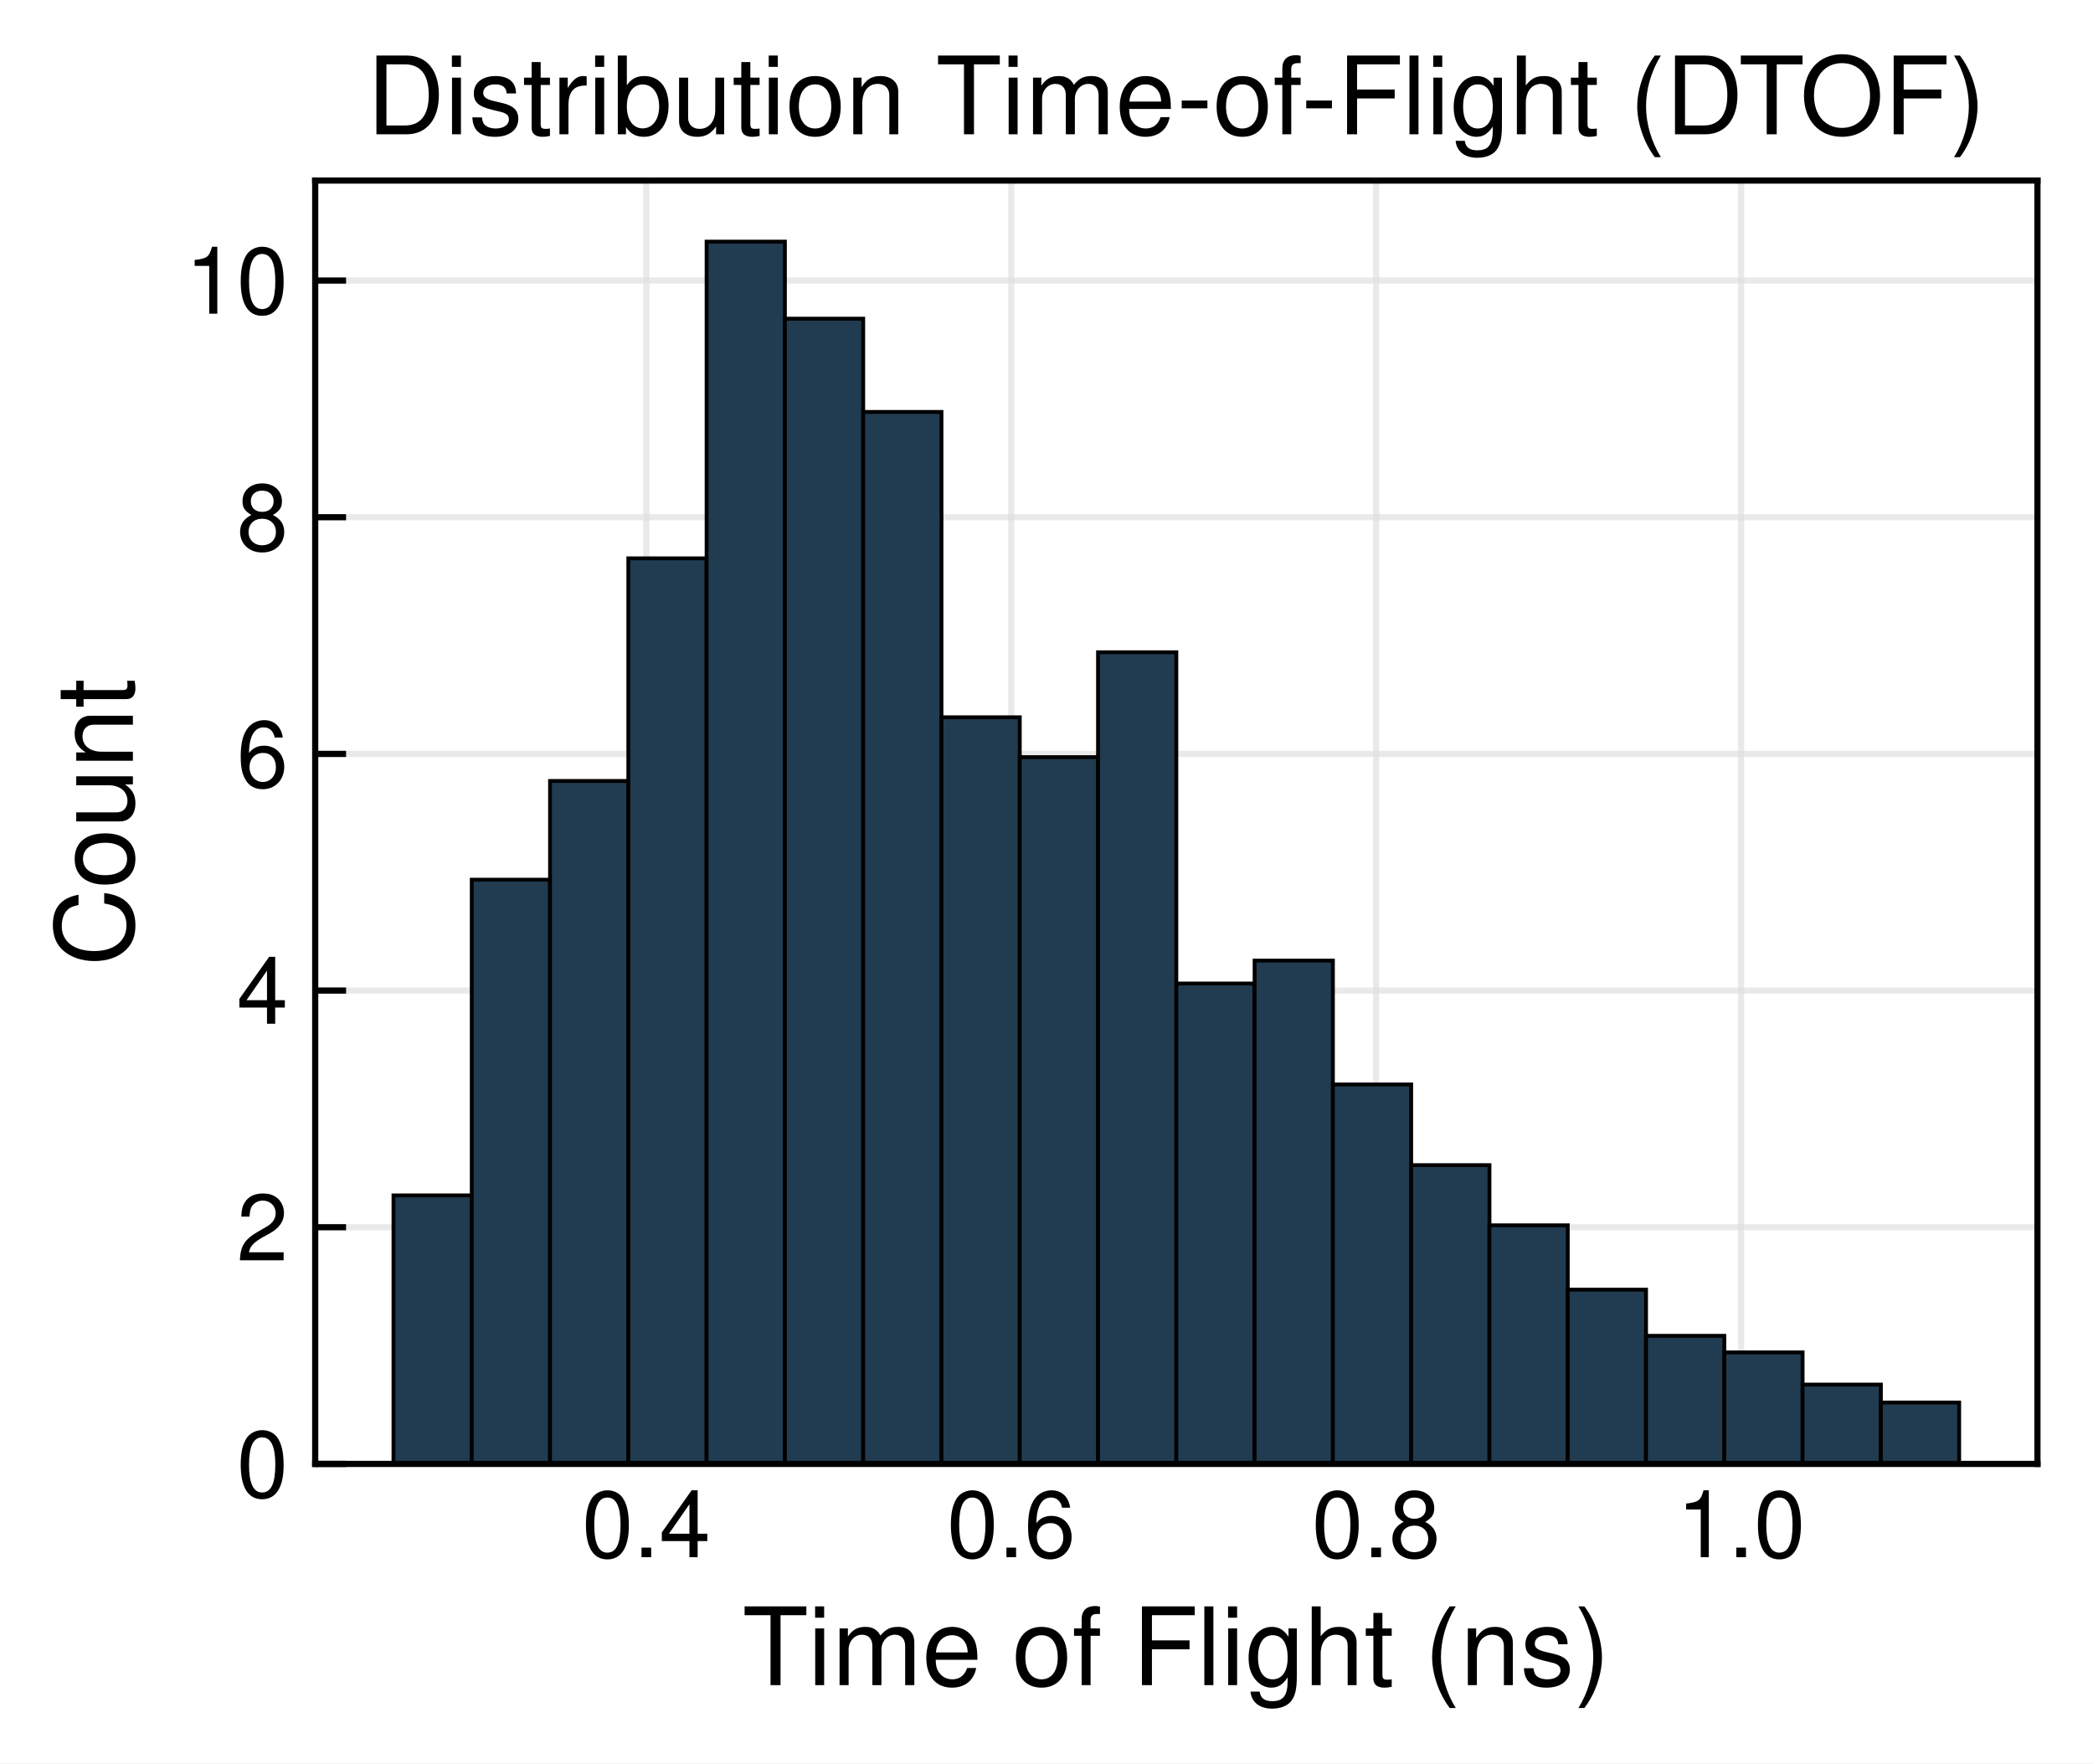
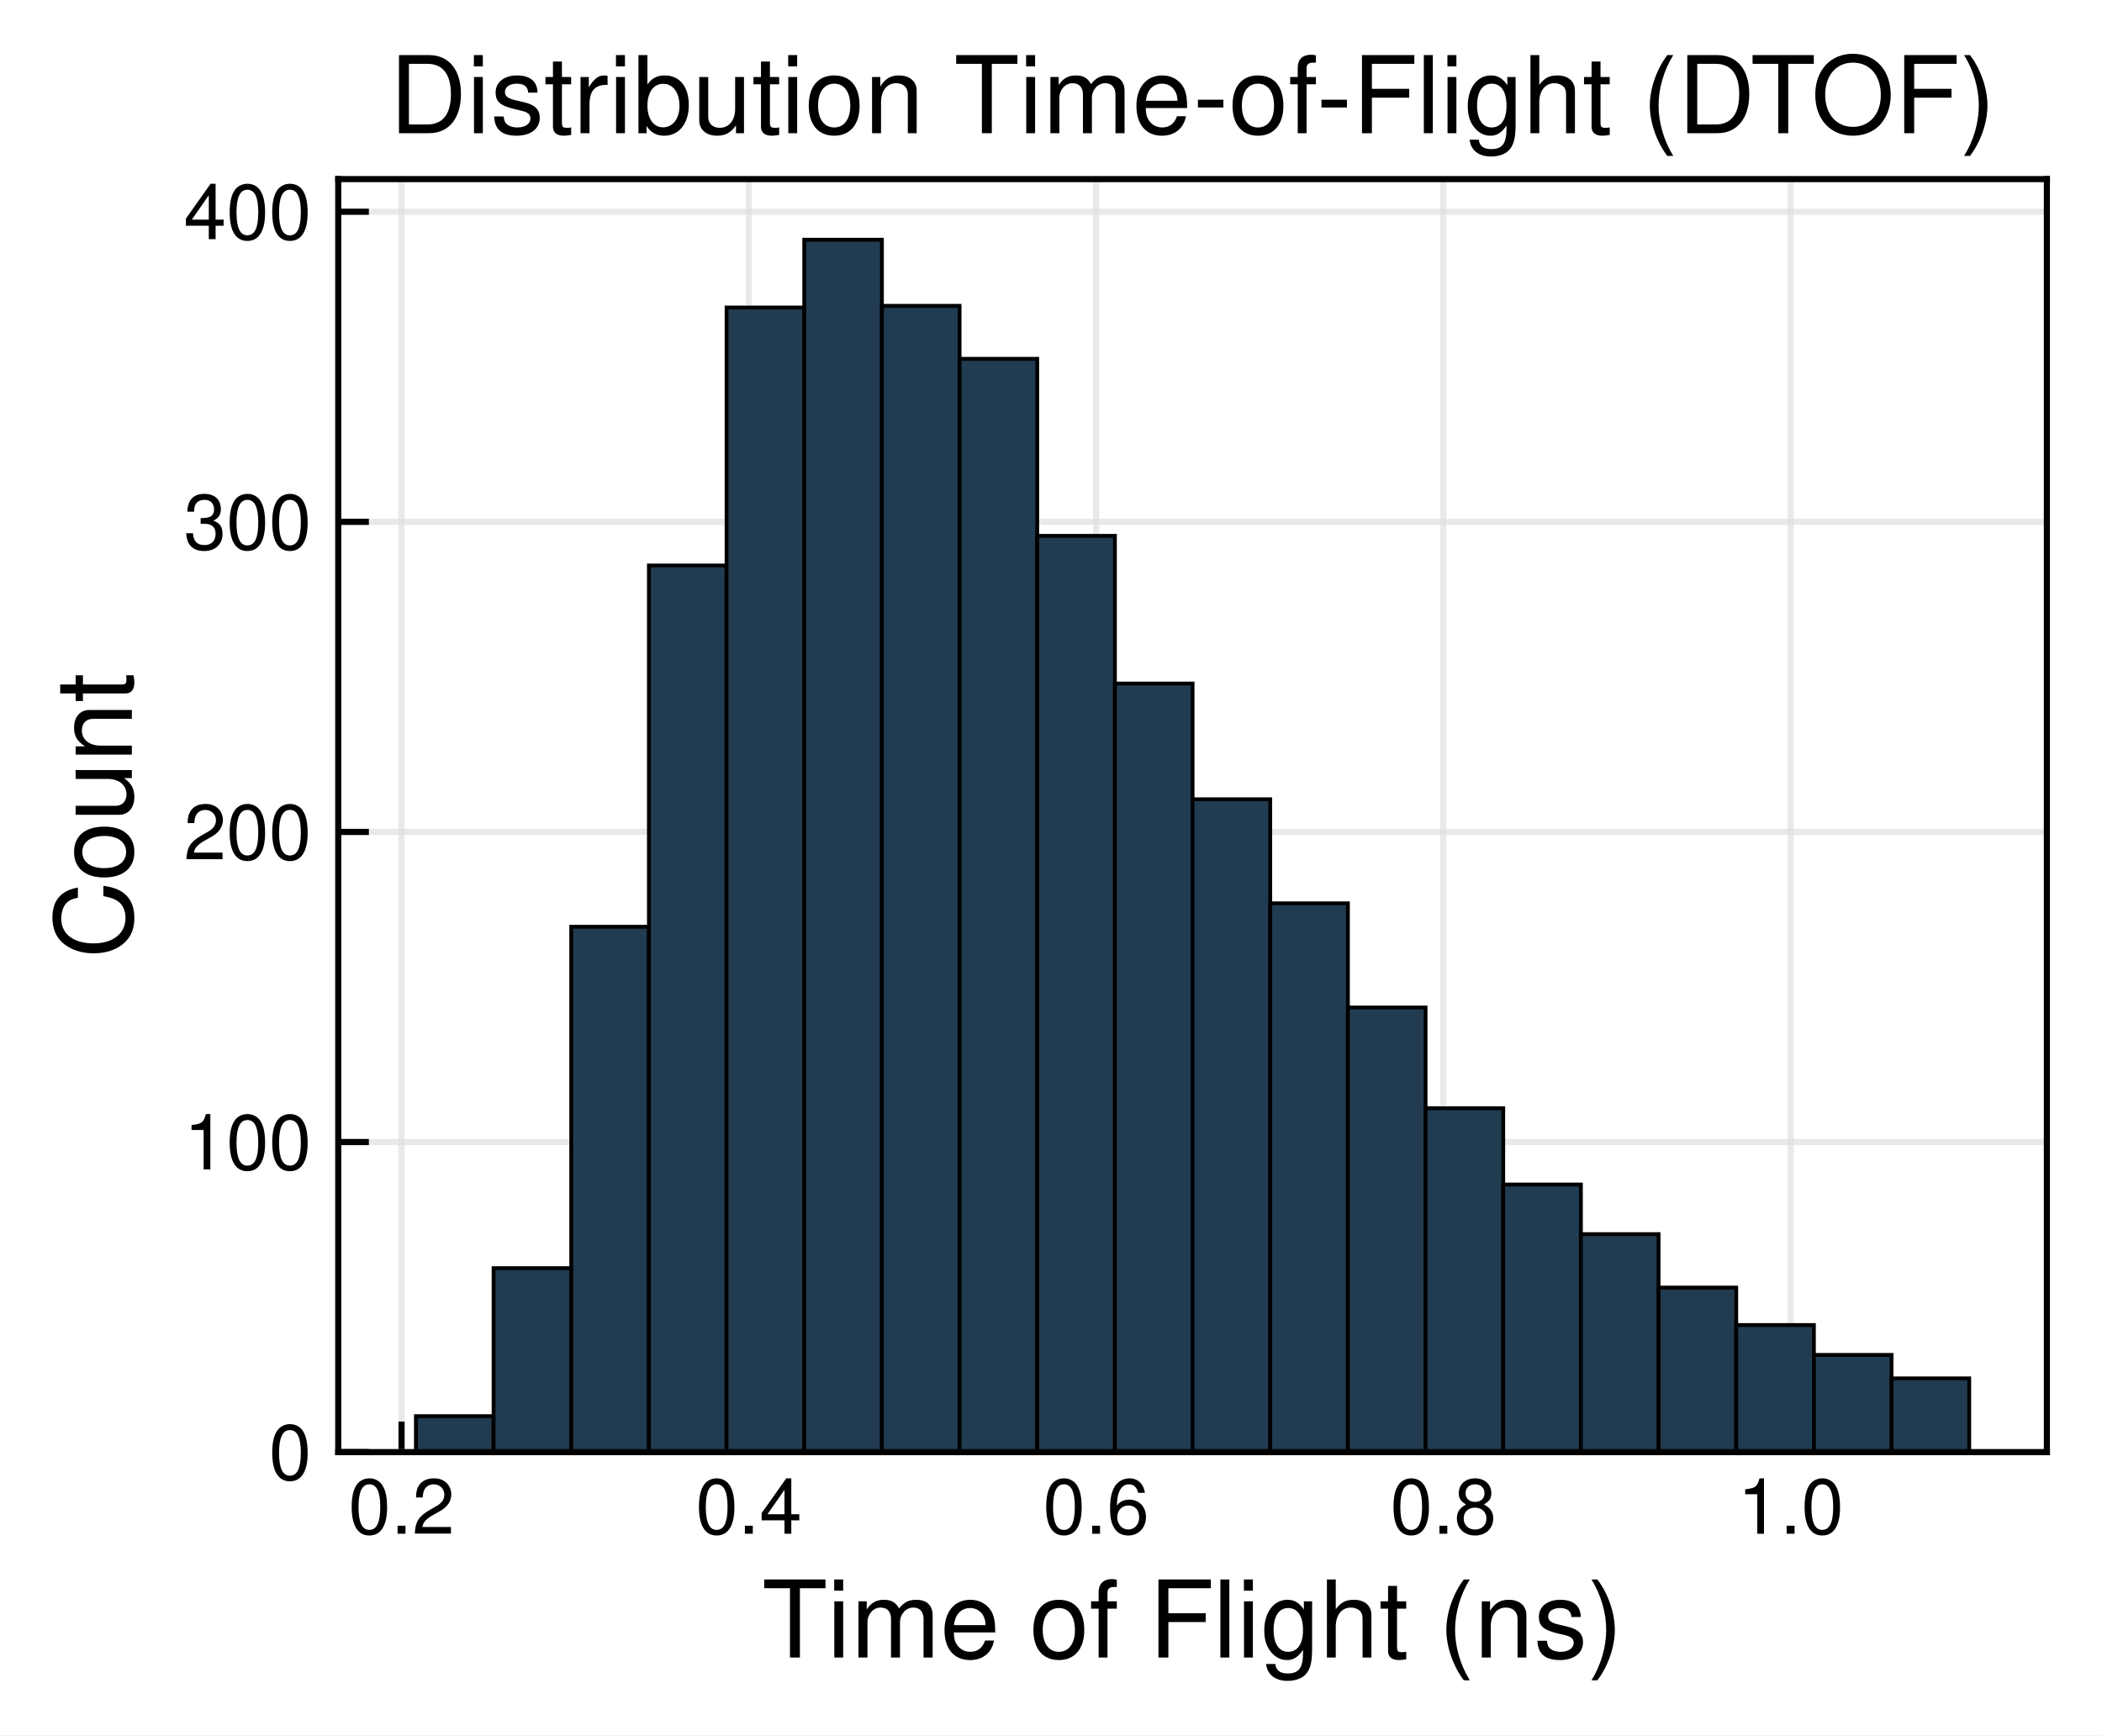
- <svg xmlns="http://www.w3.org/2000/svg" xmlns:xlink="http://www.w3.org/1999/xlink" width="271.25pt" height="228.533pt" viewBox="0 0 271.25 228.533" version="1.1">
+ <svg xmlns="http://www.w3.org/2000/svg" xmlns:xlink="http://www.w3.org/1999/xlink" width="274.586pt" height="226.704pt" viewBox="0 0 274.586 226.704" version="1.1">
  <defs>
    <style type="text/css">*{stroke-linejoin: round; stroke-linecap: butt}</style>
  </defs>
  <g id="figure_1">
    <g id="patch_1">
-       <path d="M 0 228.533  L 271.25 228.533  L 271.25 -0  L 0 -0  z " style="fill: #ffffff" />
+       <path d="M 0 226.704  L 274.586 226.704  L 274.586 0  L 0 0  z " style="fill: #ffffff" />
    </g>
    <g id="axes_1">
      <g id="patch_2">
-         <path d="M 40.85 189.72  L 264.05 189.72  L 264.05 23.4  L 40.85 23.4  z " style="fill: #ffffff" />
+         <path d="M 44.186 189.72  L 267.386 189.72  L 267.386 23.4  L 44.186 23.4  z " style="fill: #ffffff" />
      </g>
      <g id="matplotlib.axis_1">
        <g id="xtick_1">
          <g id="line2d_1">
-             <path d="M 83.762 189.72  L 83.762 23.4  " clip-path="url(#p02d83af832)" style="fill: none; stroke: #e0e0e0; stroke-opacity: 0.7; stroke-width: 0.8; stroke-linecap: square" />
+             <path d="M 52.454 189.72  L 52.454 23.4  " clip-path="url(#p79d512af93)" style="fill: none; stroke: #e0e0e0; stroke-opacity: 0.7; stroke-width: 0.8; stroke-linecap: square" />
          </g>
          <g id="line2d_2">
            <defs>
-               <path id="mf2703febbb" d="M 0 0  L 0 -4  " style="stroke: #000000; stroke-width: 0.8" />
+               <path id="mf3228d26b1" d="M 0 0  L 0 -4  " style="stroke: #000000; stroke-width: 0.8" />
            </defs>
            <g>
-               <use xlink:href="#mf2703febbb" x="83.762" y="189.72" style="stroke: #000000; stroke-width: 0.8" />
+               <use xlink:href="#mf3228d26b1" x="52.454" y="189.72" style="stroke: #000000; stroke-width: 0.8" />
            </g>
          </g>
          <g id="text_1">
-             <text style="font-size: 12px; font-family: 'Helvetica', 'Arial', sans-serif; text-anchor: middle" x="83.762" y="201.81" transform="rotate(-0 83.76231 201.8097)">0.4</text>
+             <text style="font-size: 10px; font-family: 'Helvetica', 'Arial', sans-serif; text-anchor: middle" x="52.454" y="200.378" transform="rotate(-0 52.45431 200.3781)">0.2</text>
          </g>
        </g>
        <g id="xtick_2">
          <g id="line2d_3">
-             <path d="M 131.056 189.72  L 131.056 23.4  " clip-path="url(#p02d83af832)" style="fill: none; stroke: #e0e0e0; stroke-opacity: 0.7; stroke-width: 0.8; stroke-linecap: square" />
+             <path d="M 97.819 189.72  L 97.819 23.4  " clip-path="url(#p79d512af93)" style="fill: none; stroke: #e0e0e0; stroke-opacity: 0.7; stroke-width: 0.8; stroke-linecap: square" />
          </g>
          <g id="line2d_4">
            <g>
-               <use xlink:href="#mf2703febbb" x="131.056" y="189.72" style="stroke: #000000; stroke-width: 0.8" />
+               <use xlink:href="#mf3228d26b1" x="97.819" y="189.72" style="stroke: #000000; stroke-width: 0.8" />
            </g>
          </g>
          <g id="text_2">
-             <text style="font-size: 12px; font-family: 'Helvetica', 'Arial', sans-serif; text-anchor: middle" x="131.056" y="201.81" transform="rotate(-0 131.0557 201.8097)">0.6</text>
+             <text style="font-size: 10px; font-family: 'Helvetica', 'Arial', sans-serif; text-anchor: middle" x="97.819" y="200.378" transform="rotate(-0 97.81867 200.3781)">0.4</text>
          </g>
        </g>
        <g id="xtick_3">
          <g id="line2d_5">
-             <path d="M 178.349 189.72  L 178.349 23.4  " clip-path="url(#p02d83af832)" style="fill: none; stroke: #e0e0e0; stroke-opacity: 0.7; stroke-width: 0.8; stroke-linecap: square" />
+             <path d="M 143.183 189.72  L 143.183 23.4  " clip-path="url(#p79d512af93)" style="fill: none; stroke: #e0e0e0; stroke-opacity: 0.7; stroke-width: 0.8; stroke-linecap: square" />
          </g>
          <g id="line2d_6">
            <g>
-               <use xlink:href="#mf2703febbb" x="178.349" y="189.72" style="stroke: #000000; stroke-width: 0.8" />
+               <use xlink:href="#mf3228d26b1" x="143.183" y="189.72" style="stroke: #000000; stroke-width: 0.8" />
            </g>
          </g>
          <g id="text_3">
-             <text style="font-size: 12px; font-family: 'Helvetica', 'Arial', sans-serif; text-anchor: middle" x="178.349" y="201.81" transform="rotate(-0 178.3492 201.8097)">0.8</text>
+             <text style="font-size: 10px; font-family: 'Helvetica', 'Arial', sans-serif; text-anchor: middle" x="143.183" y="200.378" transform="rotate(-0 143.183 200.3781)">0.6</text>
          </g>
        </g>
        <g id="xtick_4">
          <g id="line2d_7">
-             <path d="M 225.643 189.72  L 225.643 23.4  " clip-path="url(#p02d83af832)" style="fill: none; stroke: #e0e0e0; stroke-opacity: 0.7; stroke-width: 0.8; stroke-linecap: square" />
+             <path d="M 188.547 189.72  L 188.547 23.4  " clip-path="url(#p79d512af93)" style="fill: none; stroke: #e0e0e0; stroke-opacity: 0.7; stroke-width: 0.8; stroke-linecap: square" />
          </g>
          <g id="line2d_8">
            <g>
-               <use xlink:href="#mf2703febbb" x="225.643" y="189.72" style="stroke: #000000; stroke-width: 0.8" />
+               <use xlink:href="#mf3228d26b1" x="188.547" y="189.72" style="stroke: #000000; stroke-width: 0.8" />
            </g>
          </g>
          <g id="text_4">
-             <text style="font-size: 12px; font-family: 'Helvetica', 'Arial', sans-serif; text-anchor: middle" x="225.643" y="201.81" transform="rotate(-0 225.6426 201.8097)">1.0</text>
-           </g>
-         </g>
-         <g id="text_5">
-           <text style="font-size: 14px; font-family: 'Helvetica', 'Arial', sans-serif; text-anchor: middle" x="152.45" y="218.386" transform="rotate(-0 152.4497 218.3862)">Time of Flight (ns)</text>
+             <text style="font-size: 10px; font-family: 'Helvetica', 'Arial', sans-serif; text-anchor: middle" x="188.547" y="200.378" transform="rotate(-0 188.5474 200.3781)">0.8</text>
+           </g>
+         </g>
+         <g id="xtick_5">
+           <g id="line2d_9">
+             <path d="M 233.912 189.72  L 233.912 23.4  " clip-path="url(#p79d512af93)" style="fill: none; stroke: #e0e0e0; stroke-opacity: 0.7; stroke-width: 0.8; stroke-linecap: square" />
+           </g>
+           <g id="line2d_10">
+             <g>
+               <use xlink:href="#mf3228d26b1" x="233.912" y="189.72" style="stroke: #000000; stroke-width: 0.8" />
+             </g>
+           </g>
+           <g id="text_5">
+             <text style="font-size: 10px; font-family: 'Helvetica', 'Arial', sans-serif; text-anchor: middle" x="233.912" y="200.378" transform="rotate(-0 233.9118 200.3781)">1.0</text>
+           </g>
+         </g>
+         <g id="text_6">
+           <text style="font-size: 14px; font-family: 'Helvetica', 'Arial', sans-serif; text-anchor: middle" x="155.786" y="216.557" transform="rotate(-0 155.7862 216.5572)">Time of Flight (ns)</text>
        </g>
      </g>
      <g id="matplotlib.axis_2">
        <g id="ytick_1">
-           <g id="line2d_9">
-             <path d="M 40.85 189.72  L 264.05 189.72  " clip-path="url(#p02d83af832)" style="fill: none; stroke: #e0e0e0; stroke-opacity: 0.7; stroke-width: 0.8; stroke-linecap: square" />
-           </g>
-           <g id="line2d_10">
+           <g id="line2d_11">
+             <path d="M 44.186 189.72  L 267.386 189.72  " clip-path="url(#p79d512af93)" style="fill: none; stroke: #e0e0e0; stroke-opacity: 0.7; stroke-width: 0.8; stroke-linecap: square" />
+           </g>
+           <g id="line2d_12">
            <defs>
-               <path id="m06cb91511c" d="M 0 0  L 4 0  " style="stroke: #000000; stroke-width: 0.8" />
+               <path id="m4b315b413b" d="M 0 0  L 4 0  " style="stroke: #000000; stroke-width: 0.8" />
            </defs>
            <g>
-               <use xlink:href="#m06cb91511c" x="40.85" y="189.72" style="stroke: #000000; stroke-width: 0.8" />
-             </g>
-           </g>
-           <g id="text_6">
-             <text style="font-size: 12px; font-family: 'Helvetica', 'Arial', sans-serif; text-anchor: end" x="37.35" y="194.015" transform="rotate(-0 37.34969 194.015)">0</text>
+               <use xlink:href="#m4b315b413b" x="44.186" y="189.72" style="stroke: #000000; stroke-width: 0.8" />
+             </g>
+           </g>
+           <g id="text_7">
+             <text style="font-size: 10px; font-family: 'Helvetica', 'Arial', sans-serif; text-anchor: end" x="40.686" y="193.299" transform="rotate(-0 40.68625 193.2992)">0</text>
          </g>
        </g>
        <g id="ytick_2">
-           <g id="line2d_11">
-             <path d="M 40.85 159.048  L 264.05 159.048  " clip-path="url(#p02d83af832)" style="fill: none; stroke: #e0e0e0; stroke-opacity: 0.7; stroke-width: 0.8; stroke-linecap: square" />
-           </g>
-           <g id="line2d_12">
-             <g>
-               <use xlink:href="#m06cb91511c" x="40.85" y="159.048" style="stroke: #000000; stroke-width: 0.8" />
-             </g>
-           </g>
-           <g id="text_7">
-             <text style="font-size: 12px; font-family: 'Helvetica', 'Arial', sans-serif; text-anchor: end" x="37.35" y="163.342" transform="rotate(-0 37.34969 163.3423)">2</text>
+           <g id="line2d_13">
+             <path d="M 44.186 149.206  L 267.386 149.206  " clip-path="url(#p79d512af93)" style="fill: none; stroke: #e0e0e0; stroke-opacity: 0.7; stroke-width: 0.8; stroke-linecap: square" />
+           </g>
+           <g id="line2d_14">
+             <g>
+               <use xlink:href="#m4b315b413b" x="44.186" y="149.206" style="stroke: #000000; stroke-width: 0.8" />
+             </g>
+           </g>
+           <g id="text_8">
+             <text style="font-size: 10px; font-family: 'Helvetica', 'Arial', sans-serif; text-anchor: end" x="40.686" y="152.785" transform="rotate(-0 40.68625 152.785)">100</text>
          </g>
        </g>
        <g id="ytick_3">
-           <g id="line2d_13">
-             <path d="M 40.85 128.375  L 264.05 128.375  " clip-path="url(#p02d83af832)" style="fill: none; stroke: #e0e0e0; stroke-opacity: 0.7; stroke-width: 0.8; stroke-linecap: square" />
-           </g>
-           <g id="line2d_14">
-             <g>
-               <use xlink:href="#m06cb91511c" x="40.85" y="128.375" style="stroke: #000000; stroke-width: 0.8" />
-             </g>
-           </g>
-           <g id="text_8">
-             <text style="font-size: 12px; font-family: 'Helvetica', 'Arial', sans-serif; text-anchor: end" x="37.35" y="132.67" transform="rotate(-0 37.34969 132.6696)">4</text>
+           <g id="line2d_15">
+             <path d="M 44.186 108.692  L 267.386 108.692  " clip-path="url(#p79d512af93)" style="fill: none; stroke: #e0e0e0; stroke-opacity: 0.7; stroke-width: 0.8; stroke-linecap: square" />
+           </g>
+           <g id="line2d_16">
+             <g>
+               <use xlink:href="#m4b315b413b" x="44.186" y="108.692" style="stroke: #000000; stroke-width: 0.8" />
+             </g>
+           </g>
+           <g id="text_9">
+             <text style="font-size: 10px; font-family: 'Helvetica', 'Arial', sans-serif; text-anchor: end" x="40.686" y="112.271" transform="rotate(-0 40.68625 112.2708)">200</text>
          </g>
        </g>
        <g id="ytick_4">
-           <g id="line2d_15">
-             <path d="M 40.85 97.702  L 264.05 97.702  " clip-path="url(#p02d83af832)" style="fill: none; stroke: #e0e0e0; stroke-opacity: 0.7; stroke-width: 0.8; stroke-linecap: square" />
-           </g>
-           <g id="line2d_16">
-             <g>
-               <use xlink:href="#m06cb91511c" x="40.85" y="97.702" style="stroke: #000000; stroke-width: 0.8" />
-             </g>
-           </g>
-           <g id="text_9">
-             <text style="font-size: 12px; font-family: 'Helvetica', 'Arial', sans-serif; text-anchor: end" x="37.35" y="101.997" transform="rotate(-0 37.34969 101.9969)">6</text>
+           <g id="line2d_17">
+             <path d="M 44.186 68.178  L 267.386 68.178  " clip-path="url(#p79d512af93)" style="fill: none; stroke: #e0e0e0; stroke-opacity: 0.7; stroke-width: 0.8; stroke-linecap: square" />
+           </g>
+           <g id="line2d_18">
+             <g>
+               <use xlink:href="#m4b315b413b" x="44.186" y="68.178" style="stroke: #000000; stroke-width: 0.8" />
+             </g>
+           </g>
+           <g id="text_10">
+             <text style="font-size: 10px; font-family: 'Helvetica', 'Arial', sans-serif; text-anchor: end" x="40.686" y="71.757" transform="rotate(-0 40.68625 71.75662)">300</text>
          </g>
        </g>
        <g id="ytick_5">
-           <g id="line2d_17">
-             <path d="M 40.85 67.03  L 264.05 67.03  " clip-path="url(#p02d83af832)" style="fill: none; stroke: #e0e0e0; stroke-opacity: 0.7; stroke-width: 0.8; stroke-linecap: square" />
-           </g>
-           <g id="line2d_18">
-             <g>
-               <use xlink:href="#m06cb91511c" x="40.85" y="67.03" style="stroke: #000000; stroke-width: 0.8" />
-             </g>
-           </g>
-           <g id="text_10">
-             <text style="font-size: 12px; font-family: 'Helvetica', 'Arial', sans-serif; text-anchor: end" x="37.35" y="71.324" transform="rotate(-0 37.34969 71.32424)">8</text>
-           </g>
-         </g>
-         <g id="ytick_6">
          <g id="line2d_19">
-             <path d="M 40.85 36.357  L 264.05 36.357  " clip-path="url(#p02d83af832)" style="fill: none; stroke: #e0e0e0; stroke-opacity: 0.7; stroke-width: 0.8; stroke-linecap: square" />
+             <path d="M 44.186 27.664  L 267.386 27.664  " clip-path="url(#p79d512af93)" style="fill: none; stroke: #e0e0e0; stroke-opacity: 0.7; stroke-width: 0.8; stroke-linecap: square" />
          </g>
          <g id="line2d_20">
            <g>
-               <use xlink:href="#m06cb91511c" x="40.85" y="36.357" style="stroke: #000000; stroke-width: 0.8" />
+               <use xlink:href="#m4b315b413b" x="44.186" y="27.664" style="stroke: #000000; stroke-width: 0.8" />
            </g>
          </g>
          <g id="text_11">
-             <text style="font-size: 12px; font-family: 'Helvetica', 'Arial', sans-serif; text-anchor: end" x="37.35" y="40.652" transform="rotate(-0 37.34969 40.65155)">10</text>
+             <text style="font-size: 10px; font-family: 'Helvetica', 'Arial', sans-serif; text-anchor: end" x="40.686" y="31.242" transform="rotate(-0 40.68625 31.24242)">400</text>
          </g>
        </g>
        <g id="text_12">
          <text style="font-size: 14px; font-family: 'Helvetica', 'Arial', sans-serif; text-anchor: middle" x="17.221" y="106.56" transform="rotate(-90 17.22094 106.5603)">Count</text>
        </g>
      </g>
      <g id="patch_3">
-         <path d="M 50.995 189.72  L 61.141 189.72  L 61.141 154.92  L 50.995 154.92  z " clip-path="url(#p02d83af832)" style="fill: #213c51; stroke: #000000; stroke-width: 0.5; stroke-linejoin: miter" />
+         <path d="M 54.332 189.72  L 64.477 189.72  L 64.477 185.023  L 54.332 185.023  z " clip-path="url(#p79d512af93)" style="fill: #213c51; stroke: #000000; stroke-width: 0.5; stroke-linejoin: miter" />
      </g>
      <g id="patch_4">
-         <path d="M 61.141 189.72  L 71.286 189.72  L 71.286 114.01  L 61.141 114.01  z " clip-path="url(#p02d83af832)" style="fill: #213c51; stroke: #000000; stroke-width: 0.5; stroke-linejoin: miter" />
+         <path d="M 64.477 189.72  L 74.623 189.72  L 74.623 165.679  L 64.477 165.679  z " clip-path="url(#p79d512af93)" style="fill: #213c51; stroke: #000000; stroke-width: 0.5; stroke-linejoin: miter" />
      </g>
      <g id="patch_5">
-         <path d="M 71.286 189.72  L 81.432 189.72  L 81.432 101.214  L 71.286 101.214  z " clip-path="url(#p02d83af832)" style="fill: #213c51; stroke: #000000; stroke-width: 0.5; stroke-linejoin: miter" />
+         <path d="M 74.623 189.72  L 84.768 189.72  L 84.768 121.08  L 74.623 121.08  z " clip-path="url(#p79d512af93)" style="fill: #213c51; stroke: #000000; stroke-width: 0.5; stroke-linejoin: miter" />
      </g>
      <g id="patch_6">
-         <path d="M 81.432 189.72  L 91.577 189.72  L 91.577 72.358  L 81.432 72.358  z " clip-path="url(#p02d83af832)" style="fill: #213c51; stroke: #000000; stroke-width: 0.5; stroke-linejoin: miter" />
+         <path d="M 84.768 189.72  L 94.914 189.72  L 94.914 73.884  L 84.768 73.884  z " clip-path="url(#p79d512af93)" style="fill: #213c51; stroke: #000000; stroke-width: 0.5; stroke-linejoin: miter" />
      </g>
      <g id="patch_7">
-         <path d="M 91.577 189.72  L 101.722 189.72  L 101.722 31.32  L 91.577 31.32  z " clip-path="url(#p02d83af832)" style="fill: #213c51; stroke: #000000; stroke-width: 0.5; stroke-linejoin: miter" />
+         <path d="M 94.914 189.72  L 105.059 189.72  L 105.059 40.178  L 94.914 40.178  z " clip-path="url(#p79d512af93)" style="fill: #213c51; stroke: #000000; stroke-width: 0.5; stroke-linejoin: miter" />
      </g>
      <g id="patch_8">
-         <path d="M 101.722 189.72  L 111.868 189.72  L 111.868 41.302  L 101.722 41.302  z " clip-path="url(#p02d83af832)" style="fill: #213c51; stroke: #000000; stroke-width: 0.5; stroke-linejoin: miter" />
+         <path d="M 105.059 189.72  L 115.204 189.72  L 115.204 31.32  L 105.059 31.32  z " clip-path="url(#p79d512af93)" style="fill: #213c51; stroke: #000000; stroke-width: 0.5; stroke-linejoin: miter" />
      </g>
      <g id="patch_9">
-         <path d="M 111.868 189.72  L 122.013 189.72  L 122.013 53.384  L 111.868 53.384  z " clip-path="url(#p02d83af832)" style="fill: #213c51; stroke: #000000; stroke-width: 0.5; stroke-linejoin: miter" />
+         <path d="M 115.204 189.72  L 125.35 189.72  L 125.35 39.961  L 115.204 39.961  z " clip-path="url(#p79d512af93)" style="fill: #213c51; stroke: #000000; stroke-width: 0.5; stroke-linejoin: miter" />
      </g>
      <g id="patch_10">
-         <path d="M 122.013 189.72  L 132.159 189.72  L 132.159 92.958  L 122.013 92.958  z " clip-path="url(#p02d83af832)" style="fill: #213c51; stroke: #000000; stroke-width: 0.5; stroke-linejoin: miter" />
+         <path d="M 125.35 189.72  L 135.495 189.72  L 135.495 46.88  L 125.35 46.88  z " clip-path="url(#p79d512af93)" style="fill: #213c51; stroke: #000000; stroke-width: 0.5; stroke-linejoin: miter" />
      </g>
      <g id="patch_11">
-         <path d="M 132.159 189.72  L 142.304 189.72  L 142.304 98.125  L 132.159 98.125  z " clip-path="url(#p02d83af832)" style="fill: #213c51; stroke: #000000; stroke-width: 0.5; stroke-linejoin: miter" />
+         <path d="M 135.495 189.72  L 145.641 189.72  L 145.641 70.012  L 135.495 70.012  z " clip-path="url(#p79d512af93)" style="fill: #213c51; stroke: #000000; stroke-width: 0.5; stroke-linejoin: miter" />
      </g>
      <g id="patch_12">
-         <path d="M 142.304 189.72  L 152.45 189.72  L 152.45 84.531  L 142.304 84.531  z " clip-path="url(#p02d83af832)" style="fill: #213c51; stroke: #000000; stroke-width: 0.5; stroke-linejoin: miter" />
+         <path d="M 145.641 189.72  L 155.786 189.72  L 155.786 89.302  L 145.641 89.302  z " clip-path="url(#p79d512af93)" style="fill: #213c51; stroke: #000000; stroke-width: 0.5; stroke-linejoin: miter" />
      </g>
      <g id="patch_13">
-         <path d="M 152.45 189.72  L 162.595 189.72  L 162.595 127.459  L 152.45 127.459  z " clip-path="url(#p02d83af832)" style="fill: #213c51; stroke: #000000; stroke-width: 0.5; stroke-linejoin: miter" />
+         <path d="M 155.786 189.72  L 165.932 189.72  L 165.932 104.422  L 155.786 104.422  z " clip-path="url(#p79d512af93)" style="fill: #213c51; stroke: #000000; stroke-width: 0.5; stroke-linejoin: miter" />
      </g>
      <g id="patch_14">
-         <path d="M 162.595 189.72  L 172.741 189.72  L 172.741 124.489  L 162.595 124.489  z " clip-path="url(#p02d83af832)" style="fill: #213c51; stroke: #000000; stroke-width: 0.5; stroke-linejoin: miter" />
+         <path d="M 165.932 189.72  L 176.077 189.72  L 176.077 118.021  L 165.932 118.021  z " clip-path="url(#p79d512af93)" style="fill: #213c51; stroke: #000000; stroke-width: 0.5; stroke-linejoin: miter" />
      </g>
      <g id="patch_15">
-         <path d="M 172.741 189.72  L 182.886 189.72  L 182.886 140.537  L 172.741 140.537  z " clip-path="url(#p02d83af832)" style="fill: #213c51; stroke: #000000; stroke-width: 0.5; stroke-linejoin: miter" />
+         <path d="M 176.077 189.72  L 186.223 189.72  L 186.223 131.631  L 176.077 131.631  z " clip-path="url(#p79d512af93)" style="fill: #213c51; stroke: #000000; stroke-width: 0.5; stroke-linejoin: miter" />
      </g>
      <g id="patch_16">
-         <path d="M 182.886 189.72  L 193.031 189.72  L 193.031 151.001  L 182.886 151.001  z " clip-path="url(#p02d83af832)" style="fill: #213c51; stroke: #000000; stroke-width: 0.5; stroke-linejoin: miter" />
+         <path d="M 186.223 189.72  L 196.368 189.72  L 196.368 144.795  L 186.223 144.795  z " clip-path="url(#p79d512af93)" style="fill: #213c51; stroke: #000000; stroke-width: 0.5; stroke-linejoin: miter" />
      </g>
      <g id="patch_17">
-         <path d="M 193.032 189.72  L 203.177 189.72  L 203.177 158.797  L 193.032 158.797  z " clip-path="url(#p02d83af832)" style="fill: #213c51; stroke: #000000; stroke-width: 0.5; stroke-linejoin: miter" />
+         <path d="M 196.368 189.72  L 206.514 189.72  L 206.514 154.756  L 196.368 154.756  z " clip-path="url(#p79d512af93)" style="fill: #213c51; stroke: #000000; stroke-width: 0.5; stroke-linejoin: miter" />
      </g>
      <g id="patch_18">
-         <path d="M 203.177 189.72  L 213.322 189.72  L 213.322 167.134  L 203.177 167.134  z " clip-path="url(#p02d83af832)" style="fill: #213c51; stroke: #000000; stroke-width: 0.5; stroke-linejoin: miter" />
+         <path d="M 206.514 189.72  L 216.659 189.72  L 216.659 161.241  L 206.514 161.241  z " clip-path="url(#p79d512af93)" style="fill: #213c51; stroke: #000000; stroke-width: 0.5; stroke-linejoin: miter" />
      </g>
      <g id="patch_19">
-         <path d="M 213.322 189.72  L 223.468 189.72  L 223.468 173.117  L 213.322 173.117  z " clip-path="url(#p02d83af832)" style="fill: #213c51; stroke: #000000; stroke-width: 0.5; stroke-linejoin: miter" />
+         <path d="M 216.659 189.72  L 226.804 189.72  L 226.804 168.224  L 216.659 168.224  z " clip-path="url(#p79d512af93)" style="fill: #213c51; stroke: #000000; stroke-width: 0.5; stroke-linejoin: miter" />
      </g>
      <g id="patch_20">
-         <path d="M 223.468 189.72  L 233.613 189.72  L 233.613 175.27  L 223.468 175.27  z " clip-path="url(#p02d83af832)" style="fill: #213c51; stroke: #000000; stroke-width: 0.5; stroke-linejoin: miter" />
+         <path d="M 226.804 189.72  L 236.95 189.72  L 236.95 173.118  L 226.804 173.118  z " clip-path="url(#p79d512af93)" style="fill: #213c51; stroke: #000000; stroke-width: 0.5; stroke-linejoin: miter" />
      </g>
      <g id="patch_21">
-         <path d="M 233.613 189.72  L 243.759 189.72  L 243.759 179.44  L 233.613 179.44  z " clip-path="url(#p02d83af832)" style="fill: #213c51; stroke: #000000; stroke-width: 0.5; stroke-linejoin: miter" />
+         <path d="M 236.95 189.72  L 247.095 189.72  L 247.095 177.021  L 236.95 177.021  z " clip-path="url(#p79d512af93)" style="fill: #213c51; stroke: #000000; stroke-width: 0.5; stroke-linejoin: miter" />
      </g>
      <g id="patch_22">
-         <path d="M 243.759 189.72  L 253.904 189.72  L 253.904 181.761  L 243.759 181.761  z " clip-path="url(#p02d83af832)" style="fill: #213c51; stroke: #000000; stroke-width: 0.5; stroke-linejoin: miter" />
+         <path d="M 247.095 189.72  L 257.241 189.72  L 257.241 180.084  L 247.095 180.084  z " clip-path="url(#p79d512af93)" style="fill: #213c51; stroke: #000000; stroke-width: 0.5; stroke-linejoin: miter" />
      </g>
      <g id="patch_23">
-         <path d="M 40.85 189.72  L 40.85 23.4  " style="fill: none; stroke: #000000; stroke-width: 0.8; stroke-linejoin: miter; stroke-linecap: square" />
+         <path d="M 44.186 189.72  L 44.186 23.4  " style="fill: none; stroke: #000000; stroke-width: 0.8; stroke-linejoin: miter; stroke-linecap: square" />
      </g>
      <g id="patch_24">
-         <path d="M 264.05 189.72  L 264.05 23.4  " style="fill: none; stroke: #000000; stroke-width: 0.8; stroke-linejoin: miter; stroke-linecap: square" />
+         <path d="M 267.386 189.72  L 267.386 23.4  " style="fill: none; stroke: #000000; stroke-width: 0.8; stroke-linejoin: miter; stroke-linecap: square" />
      </g>
      <g id="patch_25">
-         <path d="M 40.85 189.72  L 264.05 189.72  " style="fill: none; stroke: #000000; stroke-width: 0.8; stroke-linejoin: miter; stroke-linecap: square" />
+         <path d="M 44.186 189.72  L 267.386 189.72  " style="fill: none; stroke: #000000; stroke-width: 0.8; stroke-linejoin: miter; stroke-linecap: square" />
      </g>
      <g id="patch_26">
-         <path d="M 40.85 23.4  L 264.05 23.4  " style="fill: none; stroke: #000000; stroke-width: 0.8; stroke-linejoin: miter; stroke-linecap: square" />
+         <path d="M 44.186 23.4  L 267.386 23.4  " style="fill: none; stroke: #000000; stroke-width: 0.8; stroke-linejoin: miter; stroke-linecap: square" />
      </g>
      <g id="text_13">
-         <text style="font-size: 14px; font-family: 'Helvetica', 'Arial', sans-serif; text-anchor: middle" x="152.45" y="17.4" transform="rotate(-0 152.4497 17.40031)">Distribution Time-of-Flight (DTOF)</text>
+         <text style="font-size: 14px; font-family: 'Helvetica', 'Arial', sans-serif; text-anchor: middle" x="155.786" y="17.4" transform="rotate(-0 155.7862 17.40031)">Distribution Time-of-Flight (DTOF)</text>
      </g>
    </g>
  </g>
  <defs>
-     <clipPath id="p02d83af832">
-       <rect x="40.85" y="23.4" width="223.2" height="166.32" />
+     <clipPath id="p79d512af93">
+       <rect x="44.186" y="23.4" width="223.2" height="166.32" />
    </clipPath>
  </defs>
</svg>
